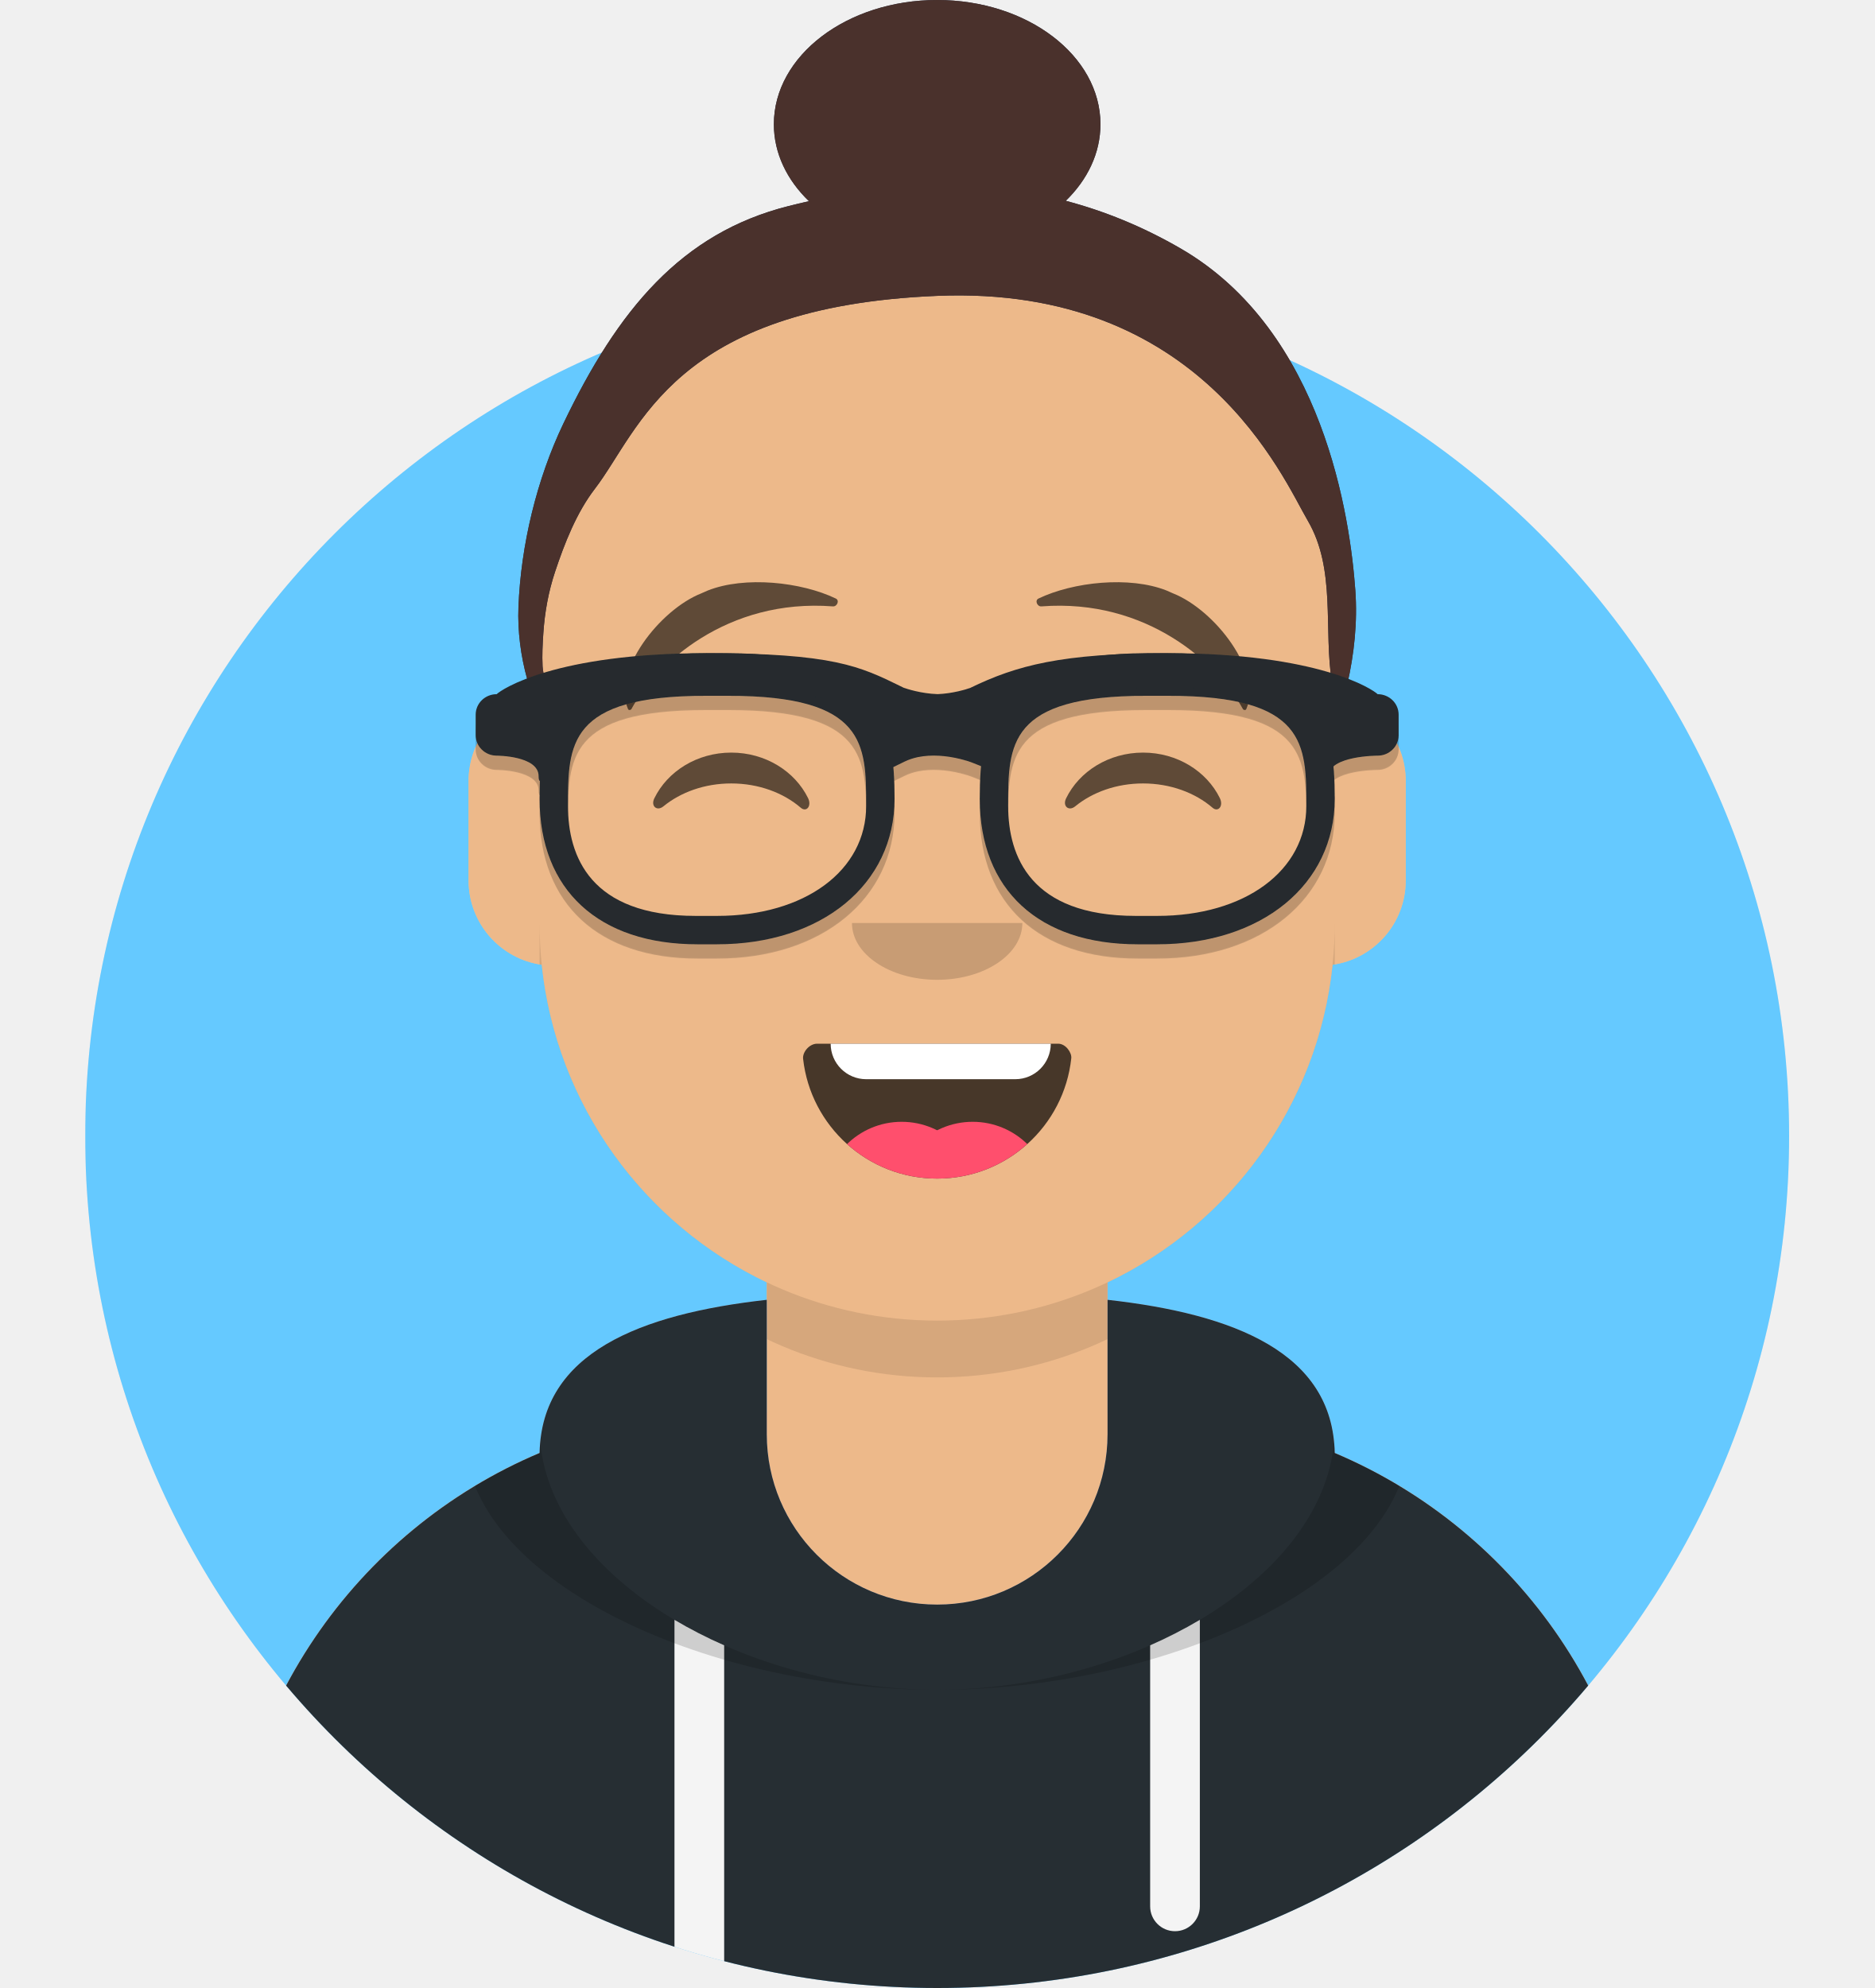
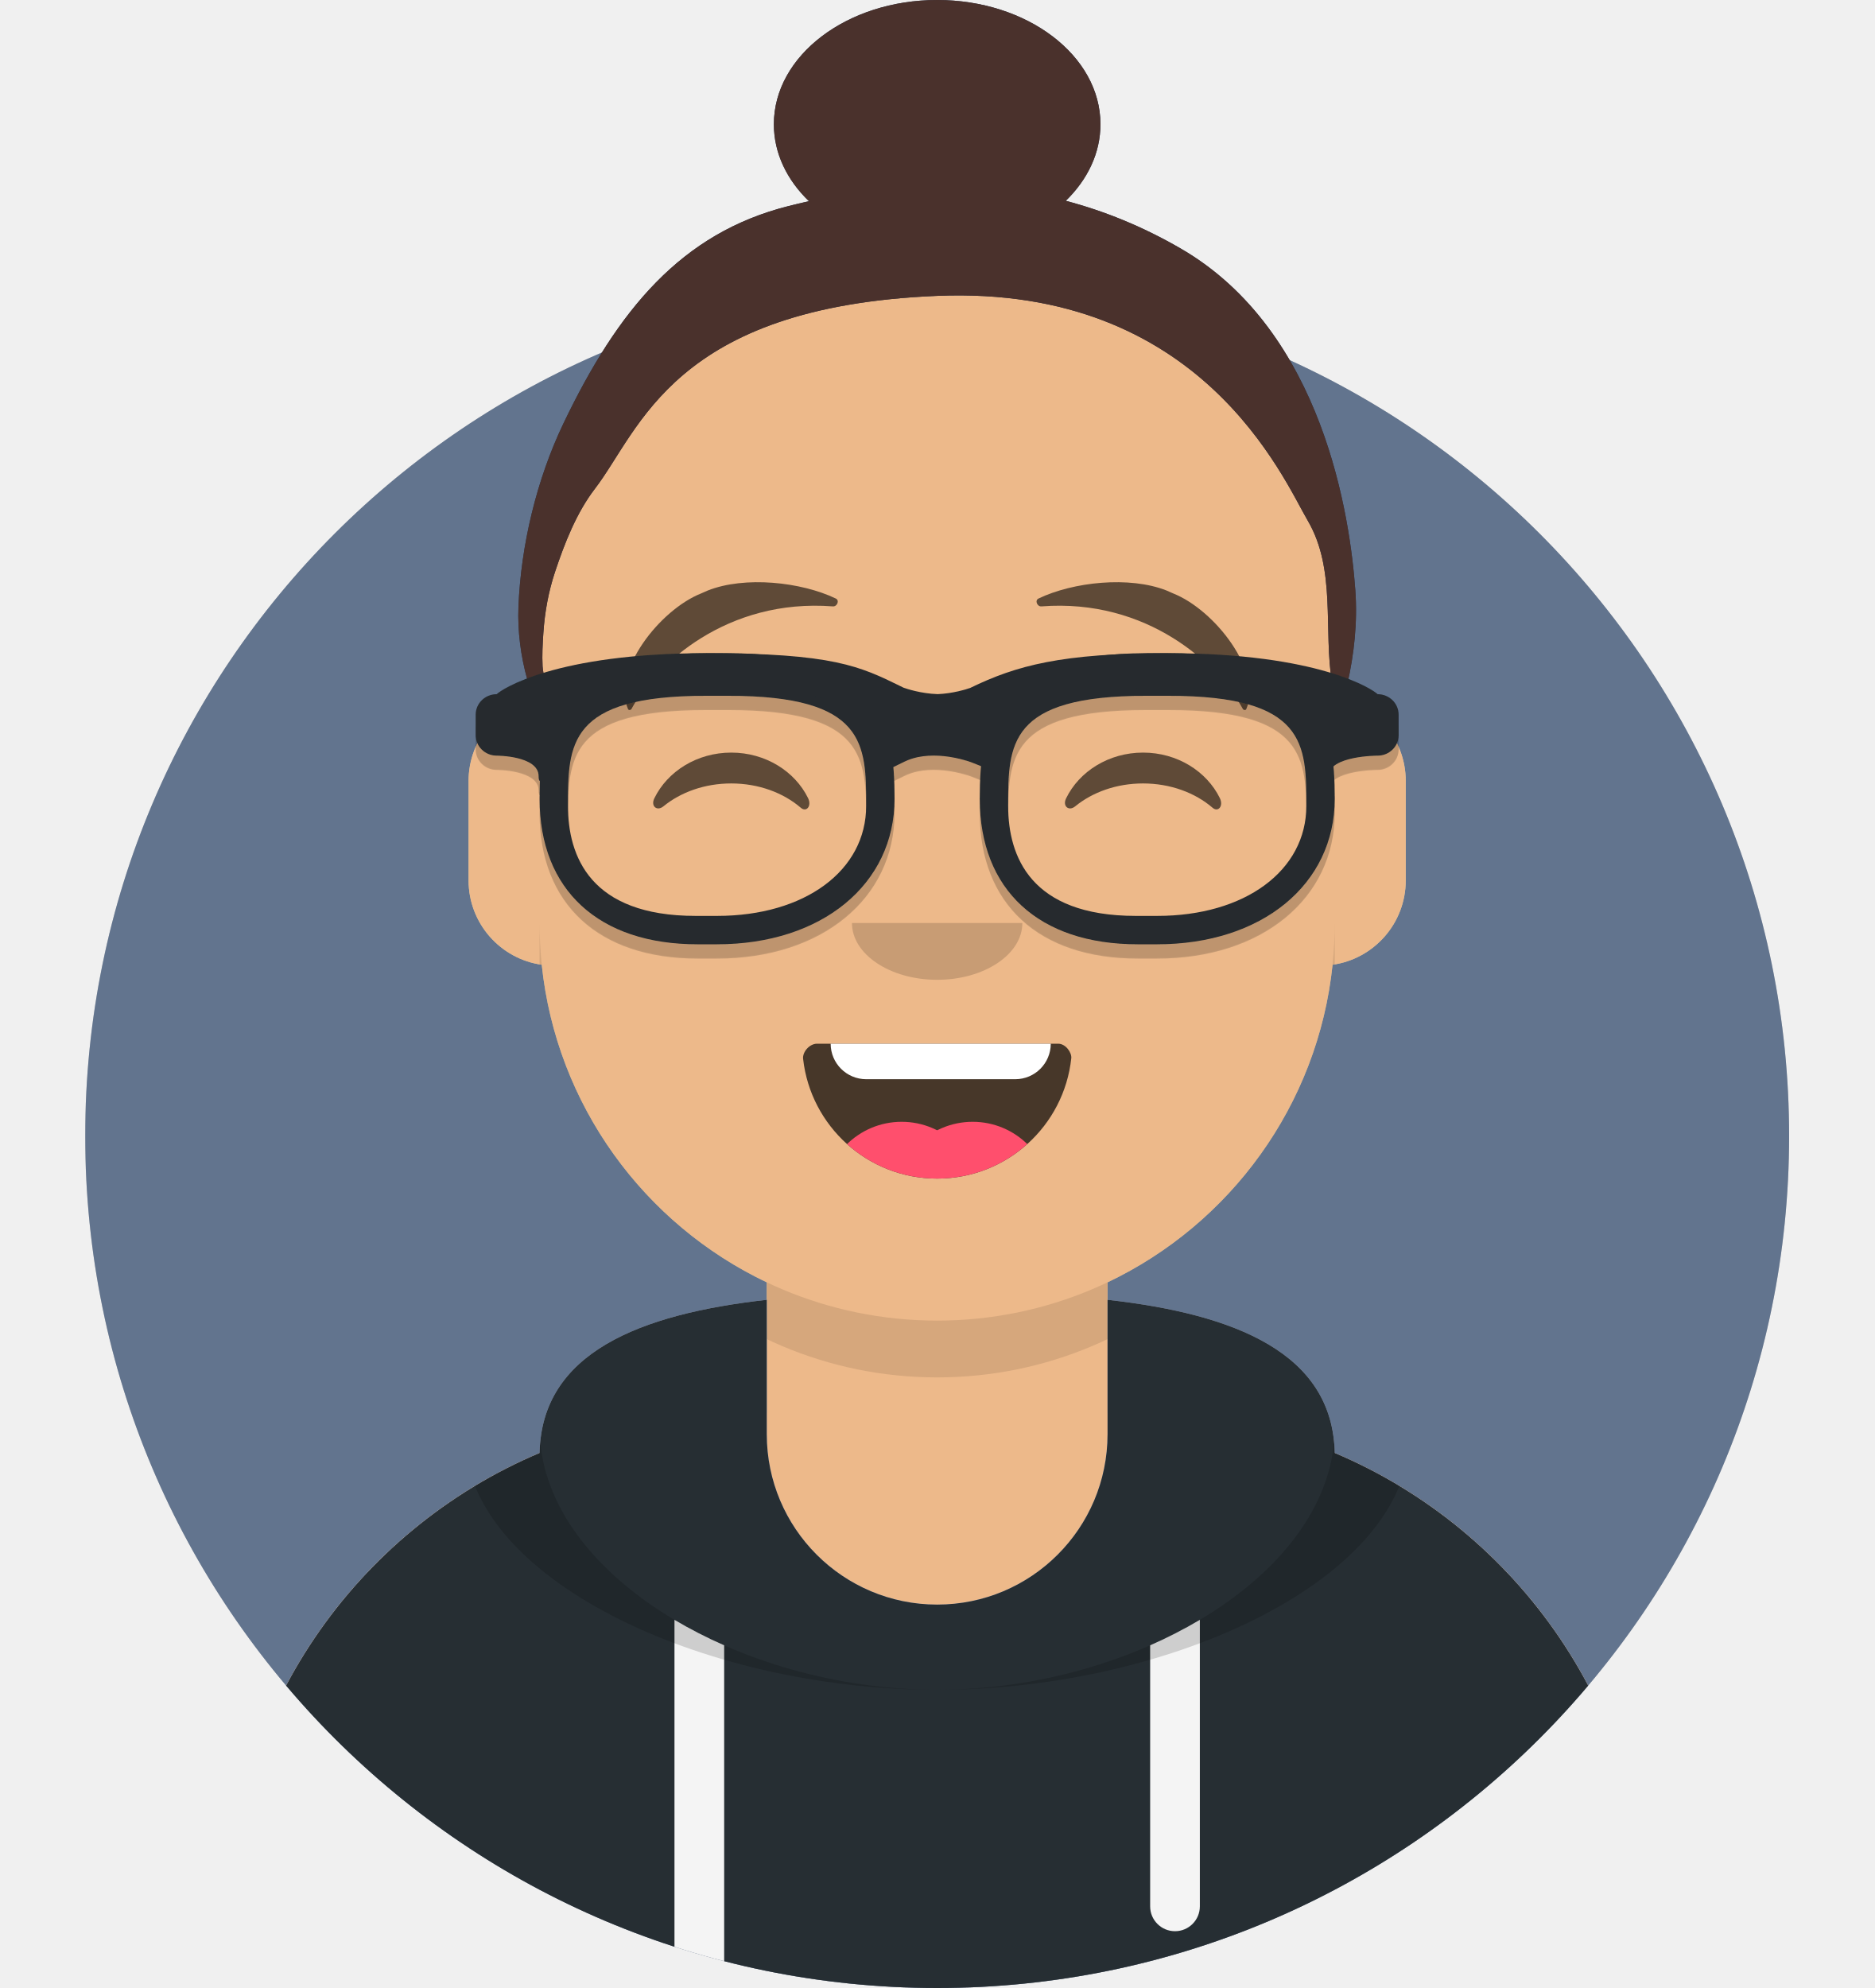
<svg xmlns="http://www.w3.org/2000/svg" xmlns:xlink="http://www.w3.org/1999/xlink" width="264px" height="280px" viewBox="0 0 264 280" version="1.1">
  <defs>
    <circle id="react-path-1" cx="120" cy="120" r="120" />
    <path d="M12,160 C12,226.274 65.726,280 132,280 C198.274,280 252,226.274 252,160 L264,160 L264,-1.42108547e-14 L-3.19744231e-14,-1.42108547e-14 L-3.19744231e-14,160 L12,160 Z" id="react-path-2" />
    <path d="M124,144.611 L124,163 L128,163 L128,163 C167.765,163 200,195.235 200,235 L200,244 L0,244 L0,235 C-4.86974701e-15,195.235 32.235,163 72,163 L72,163 L76,163 L76,144.611 C58.763,136.422 46.372,119.687 44.305,99.881 C38.48,99.058 34,94.052 34,88 L34,74 C34,68.054 38.325,63.118 44,62.166 L44,56 L44,56 C44,25.072 69.072,5.68137151e-15 100,0 L100,0 L100,0 C130.928,-5.68137151e-15 156,25.072 156,56 L156,62.166 C161.675,63.118 166,68.054 166,74 L166,88 C166,94.052 161.52,99.058 155.695,99.881 C153.628,119.687 141.237,136.422 124,144.611 Z" id="react-path-3" />
  </defs>
  <g id="Avataaar" stroke="none" stroke-width="1" fill="none" fill-rule="evenodd">
    <g transform="translate(-825, -1100)" id="Avataaar/Circle">
      <g transform="translate(825, 1100)">
        <g id="Circle" stroke-width="1" fill-rule="evenodd" transform="translate(12, 40)">
          <mask id="react-mask-4" fill="white">
            <use xlink:href="#react-path-1" />
          </mask>
-           <use id="Circle-Background" fill="#E6E6E6" xlink:href="#react-path-1" />
-           <g id="Color/Palette/Blue-01" mask="url(#react-mask-4)" fill="#65C9FF">
+           <use id="Circle-Background" fill="#C4C4C4" xlink:href="#react-path-1" />
+           <g id="Color/Palette/Blue-01" mask="url(#react-mask-4)" fill="#62748e">
            <rect id="🖍Color" x="0" y="0" width="240" height="240" />
          </g>
        </g>
        <mask id="react-mask-5" fill="white">
          <use xlink:href="#react-path-2" />
        </mask>
        <g id="Mask" />
        <g id="Avataaar" stroke-width="1" fill-rule="evenodd" mask="url(#react-mask-5)">
          <g id="Body" transform="translate(32, 36)">
            <mask id="react-mask-6" fill="white">
              <use xlink:href="#react-path-3" />
            </mask>
            <use fill="#D0C6AC" xlink:href="#react-path-3" />
            <g id="Skin/👶🏽-03-Brown" mask="url(#react-mask-6)" fill="#EDB98A">
              <g transform="translate(0, 0)" id="Color">
                <rect x="0" y="0" width="264" height="280" />
              </g>
            </g>
            <path d="M156,79 L156,102 C156,132.928 130.928,158 100,158 C69.072,158 44,132.928 44,102 L44,79 L44,94 C44,124.928 69.072,150 100,150 C130.928,150 156,124.928 156,94 L156,79 Z" id="Neck-Shadow" fill-opacity="0.1" fill="#000000" mask="url(#react-mask-6)" />
          </g>
          <g id="Clothing/Hoodie" transform="translate(0, 170)">
            <defs>
              <path d="M108,13.071 C90.081,15.076 76.28,20.552 76.004,34.645 C50.146,45.568 32,71.165 32,100.999 L32,100.999 L32,110 L232,110 L232,100.999 C232,71.165 213.854,45.568 187.996,34.645 C187.72,20.552 173.919,15.076 156,13.071 L156,32 L156,32 C156,45.255 145.255,56 132,56 L132,56 C118.745,56 108,45.255 108,32 L108,13.071 Z" id="react-path-75" />
            </defs>
            <mask id="react-mask-76" fill="white">
              <use xlink:href="#react-path-75" />
            </mask>
            <use id="Hoodie" fill="#B7C1DB" fill-rule="evenodd" xlink:href="#react-path-75" />
            <g id="Color/Palette/Gray-01" mask="url(#react-mask-76)" fill-rule="evenodd" fill="#262E33">
              <rect id="🖍Color" x="0" y="0" width="264" height="110" />
            </g>
            <path d="M102,61.739 L102,110 L95,110 L95,58.15 C97.204,59.46 99.547,60.661 102,61.739 Z M169,58.15 L169,98.5 C169,100.433 167.433,102 165.5,102 C163.567,102 162,100.433 162,98.5 L162,61.739 C164.453,60.661 166.796,59.46 169,58.15 Z" id="Straps" fill="#F4F4F4" fill-rule="evenodd" mask="url(#react-mask-76)" />
            <path d="M90.96,12.724 C75.909,15.571 65.5,21.243 65.5,32.308 C65.5,52.02 98.538,68 132,68 C165.462,68 198.5,52.02 198.5,32.308 C198.5,21.243 188.091,15.571 173.04,12.724 C182.125,16.074 188,21.706 188,31.077 C188,51.469 160.179,68 132,68 C103.821,68 76,51.469 76,31.077 C76,21.706 81.875,16.074 90.96,12.724 Z" id="Shadow" fill-opacity="0.16" fill="#000000" fill-rule="evenodd" mask="url(#react-mask-76)" />
          </g>
          <g id="Face" transform="translate(76, 82)" fill="#000000">
            <g id="Mouth/Smile" transform="translate(2, 52)">
              <defs>
                <path d="M35.118,15.128 C36.176,24.62 44.226,32 54,32 C63.804,32 71.874,24.574 72.892,15.04 C72.974,14.273 72.117,13 71.043,13 C56.149,13 44.738,13 37.087,13 C36.007,13 35.012,14.178 35.118,15.128 Z" id="react-path-83" />
              </defs>
              <mask id="react-mask-84" fill="white">
                <use xlink:href="#react-path-83" />
              </mask>
              <use id="Mouth" fill-opacity="0.7" fill="#000000" fill-rule="evenodd" xlink:href="#react-path-83" />
              <rect id="Teeth" fill="#FFFFFF" fill-rule="evenodd" mask="url(#react-mask-84)" x="39" y="2" width="31" height="16" rx="5" />
              <g id="Tongue" stroke-width="1" fill-rule="evenodd" mask="url(#react-mask-84)" fill="#FF4F6D">
                <g transform="translate(38, 24)">
                  <circle cx="11" cy="11" r="11" />
                  <circle cx="21" cy="11" r="11" />
                </g>
              </g>
            </g>
            <g id="Nose/Default" transform="translate(28, 40)" fill-opacity="0.16">
              <path d="M16,8 C16,12.418 21.373,16 28,16 L28,16 C34.627,16 40,12.418 40,8" id="Nose" />
            </g>
            <g id="Eyes/Happy-😁" transform="translate(0, 8)" fill-opacity="0.6">
              <path d="M16.16,22.447 C18.007,18.649 22.164,16 26.998,16 C31.814,16 35.959,18.63 37.815,22.407 C38.367,23.529 37.582,24.447 36.791,23.767 C34.34,21.66 30.859,20.344 26.998,20.344 C23.257,20.344 19.874,21.579 17.438,23.572 C16.547,24.3 15.62,23.558 16.16,22.447 Z" id="Squint" />
              <path d="M74.16,22.447 C76.007,18.649 80.164,16 84.998,16 C89.814,16 93.959,18.63 95.815,22.407 C96.367,23.529 95.582,24.447 94.791,23.767 C92.34,21.66 88.859,20.344 84.998,20.344 C81.257,20.344 77.874,21.579 75.438,23.572 C74.547,24.3 73.62,23.558 74.16,22.447 Z" id="Squint" />
            </g>
            <g id="Eyebrow/Natural/Raised-Excited-Natural" fill-opacity="0.6">
              <path d="M22.766,1.578 L23.677,1.176 C28.919,-0.905 36.865,-0.033 41.723,2.299 C42.29,2.571 41.902,3.452 41.321,3.407 C26.402,2.256 16.358,11.553 12.946,17.847 C12.845,18.034 12.539,18.055 12.464,17.881 C10.156,12.562 16.913,3.896 22.766,1.578 Z" id="Eye-Browse-Reddit" />
              <path d="M80.766,1.578 L81.677,1.176 C86.919,-0.905 94.865,-0.033 99.723,2.299 C100.29,2.571 99.902,3.452 99.321,3.407 C84.402,2.256 74.358,11.553 70.946,17.847 C70.845,18.034 70.539,18.055 70.464,17.881 C68.156,12.562 74.913,3.896 80.766,1.578 Z" id="Eye-Browse-Reddit" transform="translate(85, 9) scale(-1, 1) translate(-85, -9) " />
            </g>
          </g>
          <g id="Top" stroke-width="1" fill-rule="evenodd">
            <defs>
              <rect id="react-path-38" x="0" y="0" width="264" height="280" />
              <path d="M114.94,28.337 C113.954,28.559 112.986,28.791 112.037,29.03 C96.945,32.838 88.017,43.651 80.357,59.648 C76.596,67.503 74.366,76.791 74.023,85.481 C73.888,88.893 74.348,92.415 75.268,95.7 C75.605,96.906 77.423,101.087 77.922,97.709 C78.089,96.584 77.48,95.033 77.422,93.838 C77.344,92.269 77.427,90.681 77.534,89.115 C77.734,86.187 78.256,83.315 79.185,80.525 C80.512,76.537 82.201,72.213 84.787,68.848 C91.188,60.521 95.765,43.206 133,41.671 C170.235,40.136 181.749,67.461 185.183,73.301 C189.248,80.215 187.378,88.707 188.619,96.201 C189.091,99.05 190.164,98.987 190.751,96.438 C191.748,92.108 192.219,87.61 191.902,83.159 C191.184,73.111 187.497,46.706 167.309,35.006 C161.866,31.852 156.438,29.687 151.117,28.283 C154.176,25.311 156,21.568 156,17.5 C156,7.835 145.703,0 133,0 C120.297,0 110,7.835 110,17.5 C110,21.592 111.846,25.357 114.94,28.337 Z" id="react-path-37" />
            </defs>
            <mask id="react-mask-36" fill="white">
              <use xlink:href="#react-path-38" />
            </mask>
            <g id="Mask" />
            <g id="Top/Long-Hair/Bun" mask="url(#react-mask-36)">
              <g transform="translate(-1, 0)">
                <mask id="react-mask-35" fill="white">
                  <use xlink:href="#react-path-37" />
                </mask>
                <use id="Short-Hair" stroke="none" fill="#28354B" fill-rule="evenodd" xlink:href="#react-path-37" />
                <g id="Skin/👶🏽-03-Brown" mask="url(#react-mask-35)" fill="#4A312C">
                  <g transform="translate(0, 0) " id="Color">
                    <rect x="0" y="0" width="264" height="280" />
                  </g>
                </g>
                <g id="Top/_Resources/Prescription-02" fill="none" transform="translate(62, 85)" stroke-width="1">
                  <defs>
                    <filter x="-0.8%" y="-2.4%" width="101.5%" height="109.8%" filterUnits="objectBoundingBox" id="react-filter-45">
                      <feOffset dx="0" dy="2" in="SourceAlpha" result="shadowOffsetOuter1" />
                      <feColorMatrix values="0 0 0 0 0   0 0 0 0 0   0 0 0 0 0  0 0 0 0.2 0" type="matrix" in="shadowOffsetOuter1" result="shadowMatrixOuter1" />
                      <feMerge>
                        <feMergeNode in="shadowMatrixOuter1" />
                        <feMergeNode in="SourceGraphic" />
                      </feMerge>
                    </filter>
                  </defs>
                  <g id="Wayfarers" filter="url(#react-filter-45)" transform="translate(6, 7)" fill="#252C2F">
                    <path d="M34,41 L31.242,41 C17.315,41 9,33.336 9,20.5 C9,10.127 10.817,0 32.53,0 L35.47,0 C57.183,0 59,10.127 59,20.5 C59,32.569 48.721,41 34,41 Z M32.385,6 C13,6 13,12.841 13,21.502 C13,28.572 16.116,37 30.971,37 L34,37 C46.365,37 55,30.627 55,21.502 C55,12.841 55,6 35.615,6 L32.385,6 Z" id="Left" fill-rule="nonzero" />
                    <path d="M96,41 L93.242,41 C79.315,41 71,33.336 71,20.5 C71,10.127 72.817,0 94.53,0 L97.47,0 C119.183,0 121,10.127 121,20.5 C121,32.569 110.721,41 96,41 Z M94.385,6 C75,6 75,12.841 75,21.502 C75,28.572 78.119,37 92.971,37 L96,37 C108.365,37 117,30.627 117,21.502 C117,12.841 117,6 97.615,6 L94.385,6 Z" id="Right" fill-rule="nonzero" />
                    <path d="M2.955,5.772 C3.646,5.096 11.21,0 32.5,0 C50.351,0 54.13,1.853 59.85,4.652 L60.269,4.859 C60.667,4.999 62.7,5.69 65.079,5.766 C67.246,5.673 69.1,5.085 69.642,4.897 C76.17,1.722 82.561,0 97.5,0 C118.79,0 126.354,5.096 127.045,5.772 C128.679,5.772 130,7.062 130,8.657 L130,11.543 C130,13.139 128.679,14.429 127.045,14.429 C127.045,14.429 120.144,14.429 120.144,17.315 C120.144,20.2 118.182,13.139 118.182,11.543 L118.182,8.732 C114.579,7.353 108.128,4.786 97.5,4.786 C85.658,4.786 79.761,6.886 74.702,8.971 L74.759,9.108 L74.756,11.094 L72.539,16.444 L69.8,15.361 C69.556,15.264 69.028,15.09 68.296,14.91 C66.256,14.407 64.159,14.254 62.304,14.634 C61.624,14.774 60.992,14.984 60.413,15.267 L57.77,16.558 L55.127,11.396 L55.244,9.102 L55.325,8.907 C50.962,6.874 46.939,4.786 32.5,4.786 C21.872,4.786 15.422,7.352 11.818,8.731 L11.818,11.543 C11.818,13.139 8.864,20.2 8.864,17.315 C8.864,14.429 2.955,14.429 2.955,14.429 C1.324,14.429 0,13.139 0,11.543 L0,8.657 C0,7.062 1.324,5.772 2.955,5.772 Z" id="Stuff" fill-rule="nonzero" />
                  </g>
                </g>
              </g>
            </g>
          </g>
        </g>
      </g>
    </g>
  </g>
</svg>
